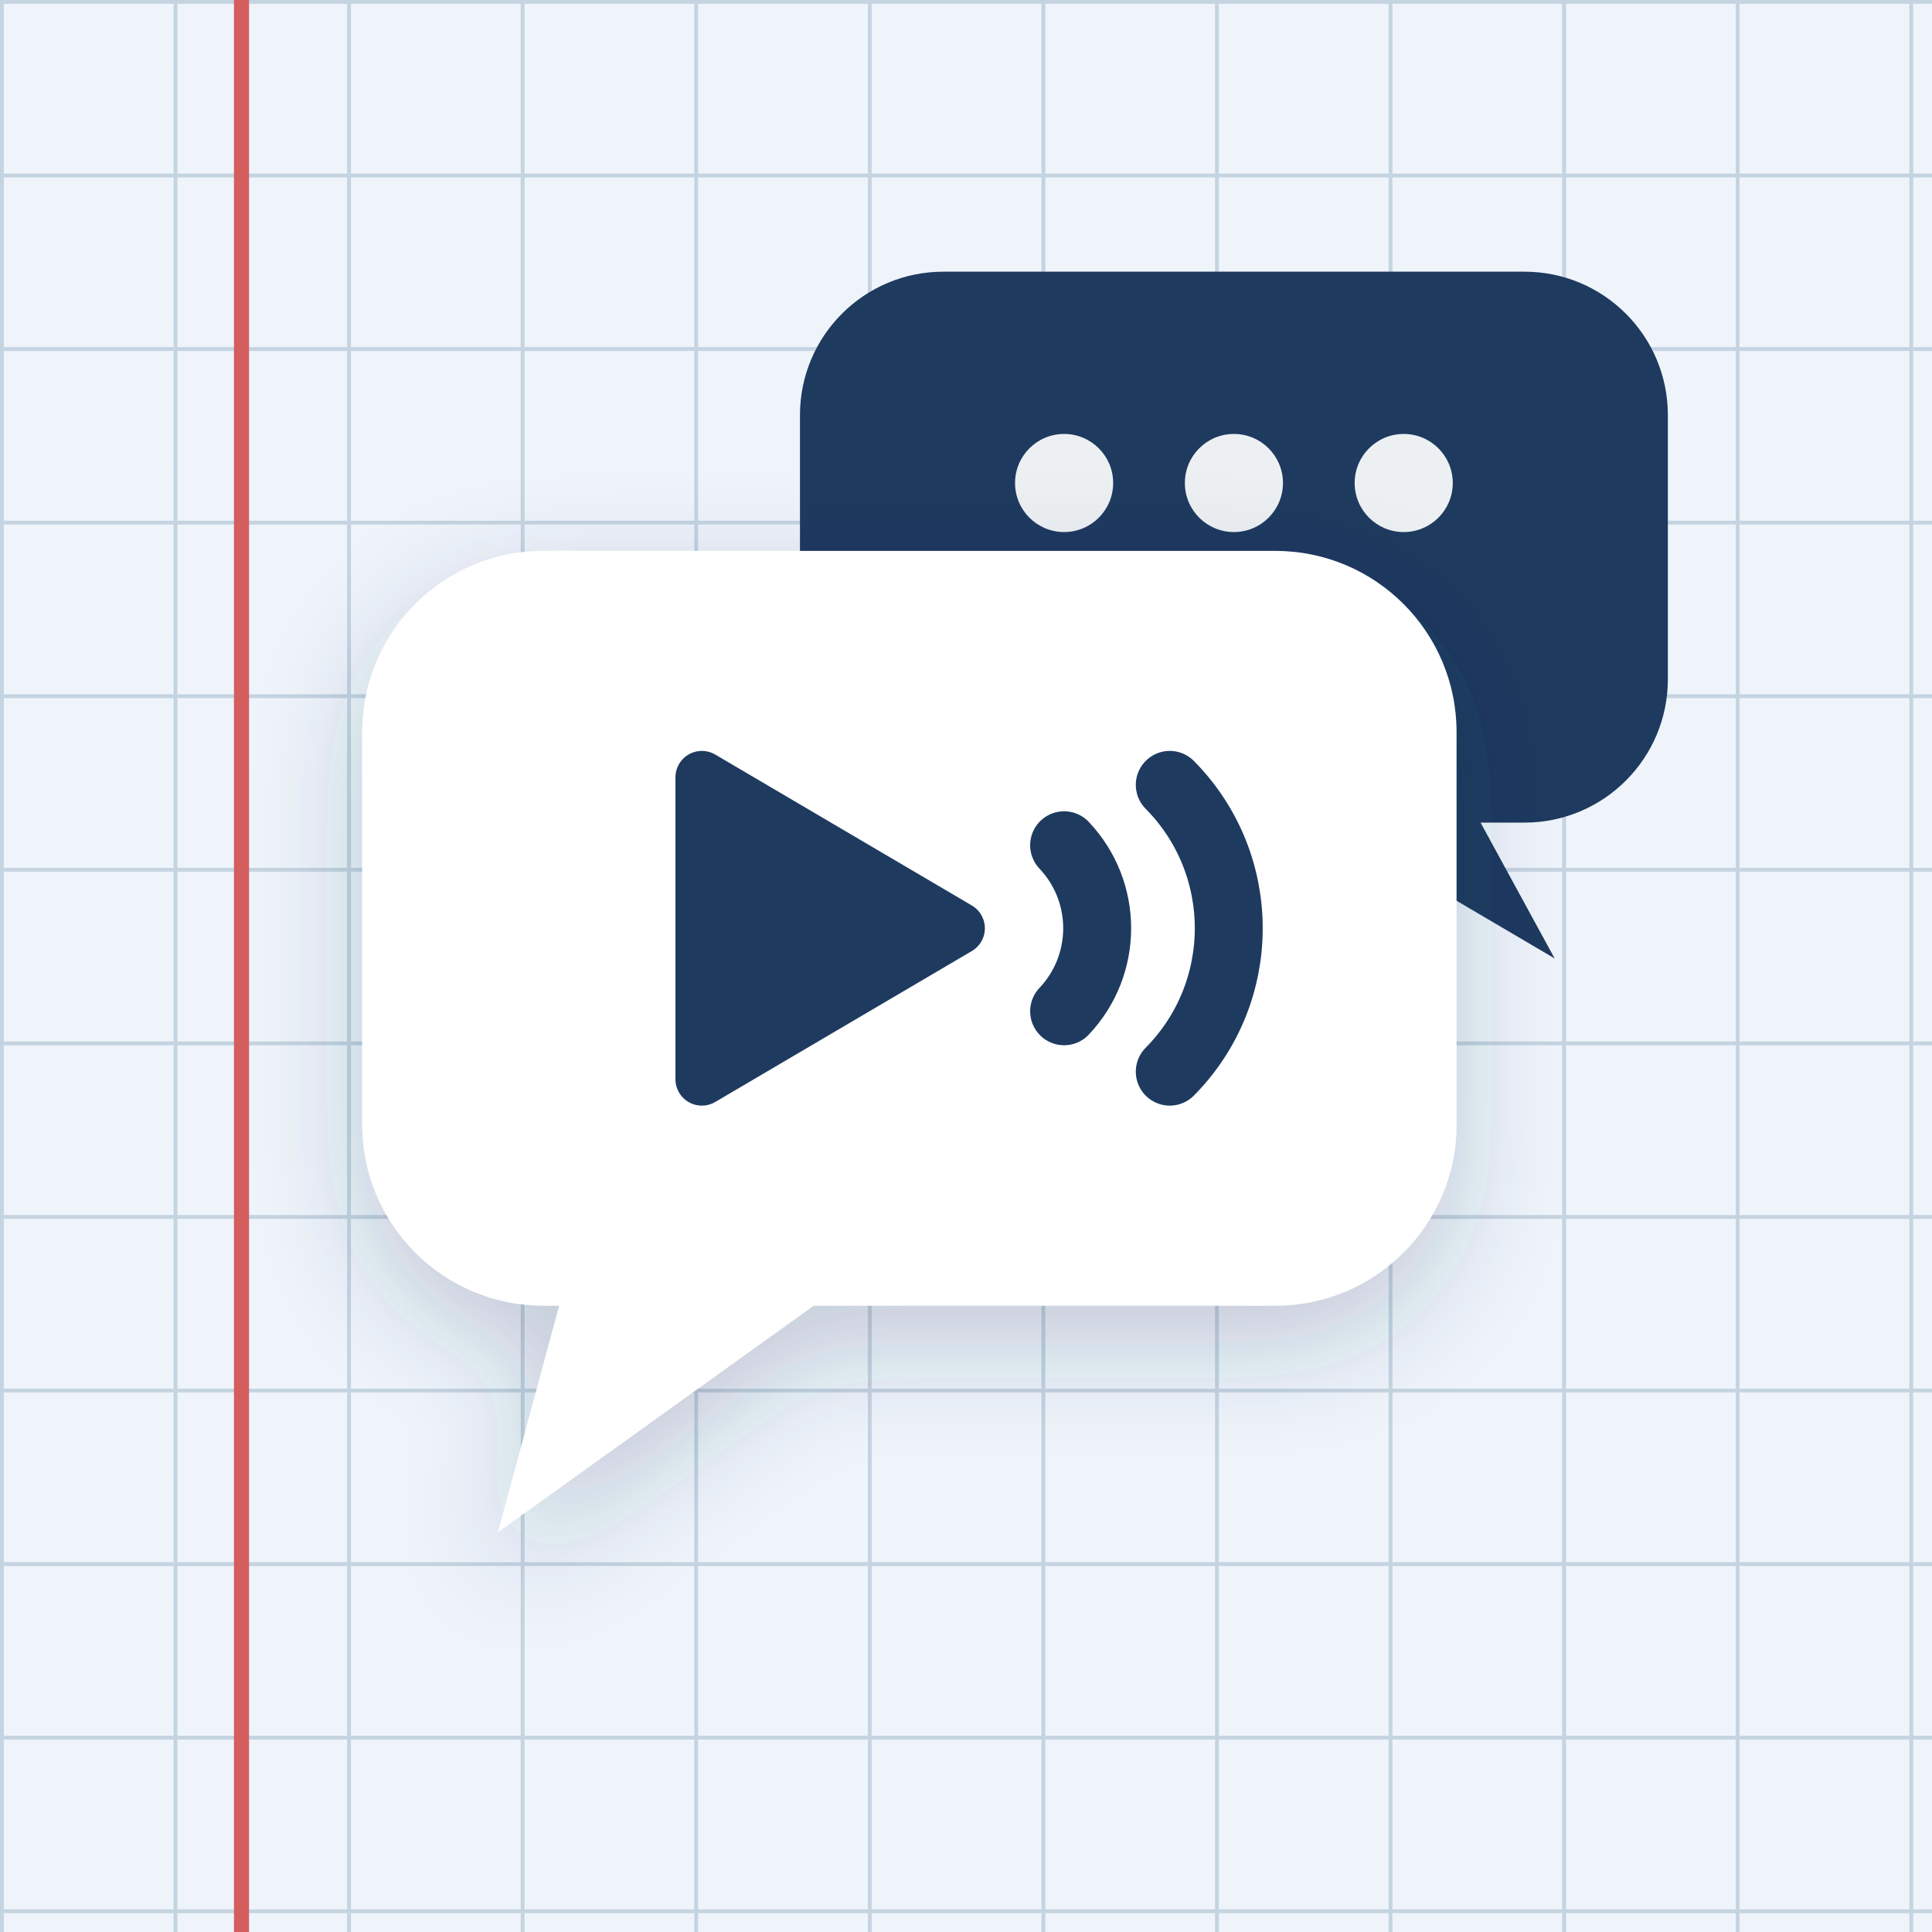
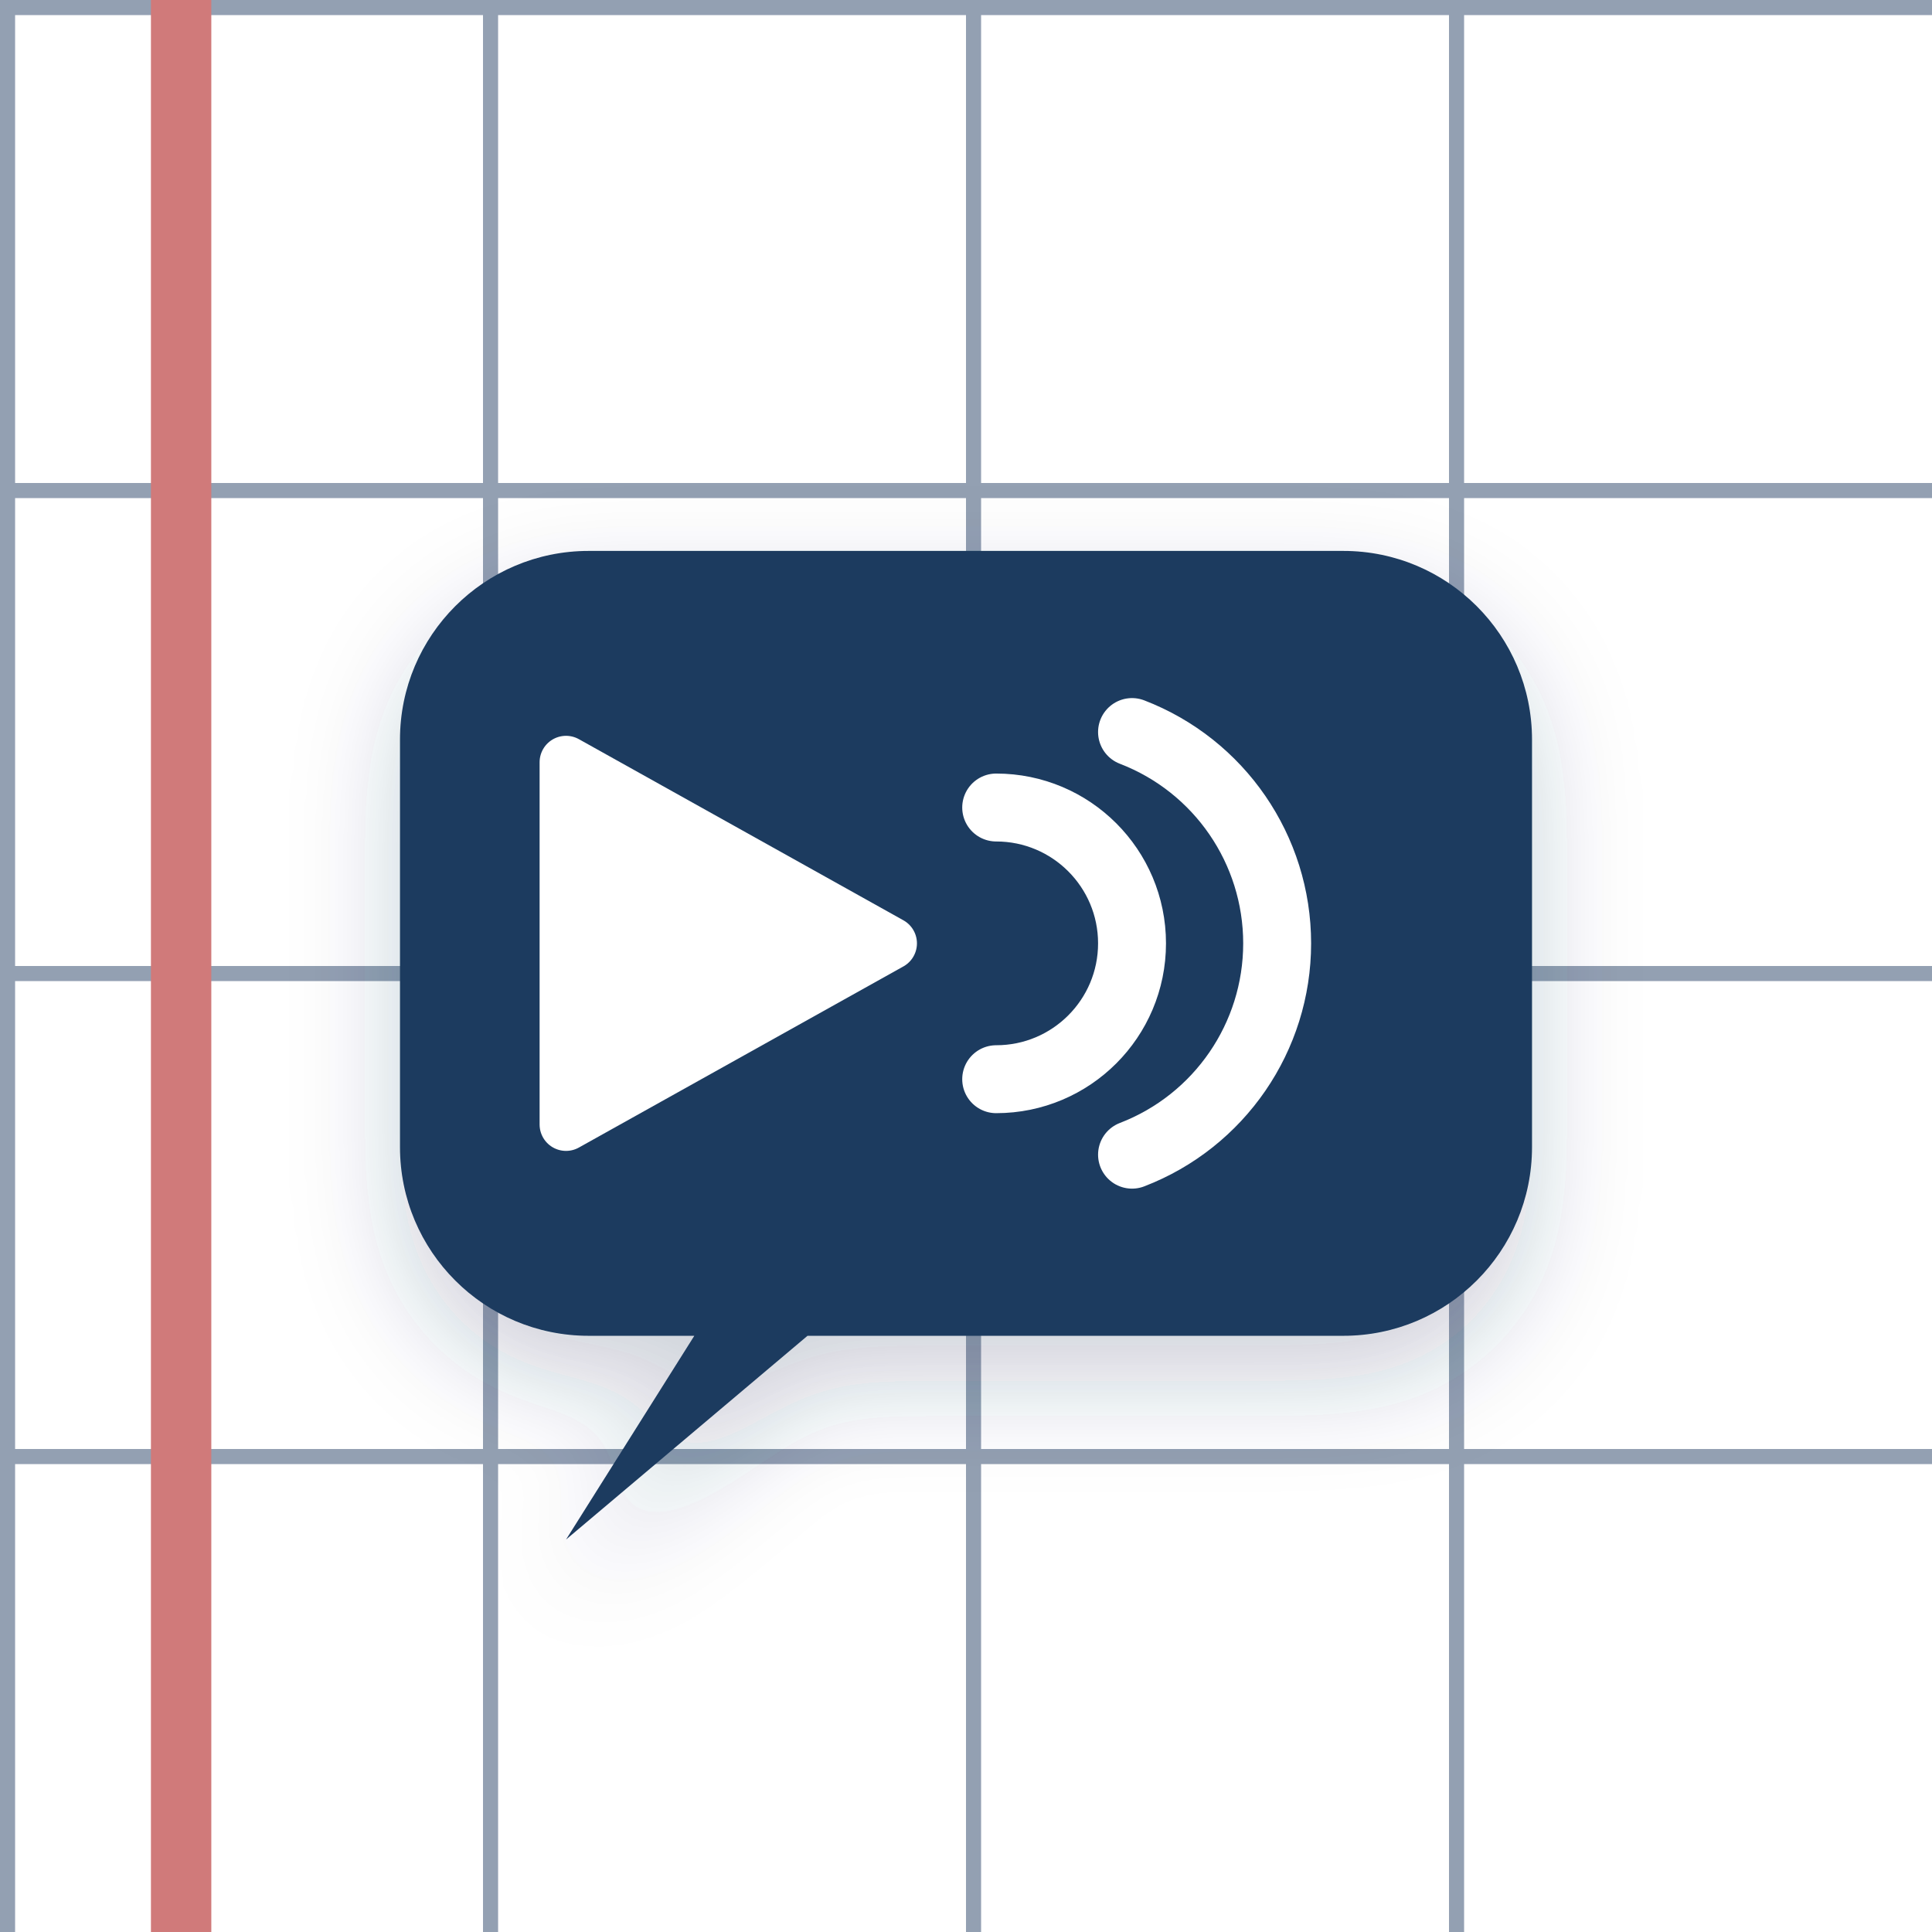
- <svg xmlns="http://www.w3.org/2000/svg" viewBox="0 0 512 512" role="img" aria-label="Sprachen Daily">
+ <svg xmlns="http://www.w3.org/2000/svg" viewBox="0 0 512 512" width="512" height="512" role="img" aria-label="Sprachen Daily">
  <defs>
-     <pattern id="grid" width="46" height="46" patternUnits="userSpaceOnUse">
-       <path d="M46 0H0V46" fill="none" stroke="rgba(147,174,196,0.45)" stroke-width="2" />
+     <pattern id="grid" width="128" height="128" patternUnits="userSpaceOnUse">
+       <path d="M128 0H0V128" fill="none" stroke="rgba(30,58,95,0.48)" stroke-width="8" />
    </pattern>
-     <filter id="soft" x="-20%" y="-20%" width="140%" height="140%">
-       <feDropShadow dx="0" dy="10" stdDeviation="14" flood-color="#1e3a5f" flood-opacity="0.22" />
+     <filter id="soft" x="-30%" y="-30%" width="160%" height="160%">
+       <feDropShadow dx="0" dy="12" stdDeviation="14" flood-color="#1e3a5f" flood-opacity="0.22" />
    </filter>
  </defs>
-   <rect width="512" height="512" fill="#eef4fa" />
+   <rect width="512" height="512" fill="#ffffff" />
  <rect width="512" height="512" fill="url(#grid)" />
-   <rect x="62" y="0" width="4" height="512" fill="#d45d5d" />
-   <g fill="#1e3a5f">
-     <rect x="212" y="72" width="230" height="146" rx="38" />
-     <path d="M388 210 L412 254 L344 214 Z" />
-   </g>
-   <g fill="#ffffff" fill-opacity="0.92">
-     <circle cx="282" cy="128" r="13" />
-     <circle cx="327" cy="128" r="13" />
-     <circle cx="372" cy="128" r="13" />
-   </g>
-   <g filter="url(#soft)">
-     <rect x="96" y="146" width="290" height="200" rx="48" fill="#ffffff" />
-     <path d="M152 332 L132 406 L224 340 Z" fill="#ffffff" />
-   </g>
-   <path d="M186 206 L186 286 L254 246 Z" fill="#1e3a5f" stroke="#1e3a5f" stroke-width="14" stroke-linejoin="round" />
-   <g fill="none" stroke="#1e3a5f" stroke-width="18" stroke-linecap="round">
-     <path d="M282 224 A 32 32 0 0 1 282 268" />
-     <path d="M310 208 A 54 54 0 0 1 310 284" />
+   <rect x="40" y="0" width="16" height="512" fill="#d07a7a" />
+   <path filter="url(#soft)" fill="#1e3a5f" d="M156 146 H356 A50 50 0 0 1 406 196 V304 A50 50 0 0 1 356 354        H214 L150 408 L184 354 H156 A50 50 0 0 1 106 304 V196 A50 50 0 0 1 156 146 Z" />
+   <path d="M150 202 L150 298 L236 250 Z" fill="#ffffff" stroke="#ffffff" stroke-width="14" stroke-linejoin="round" />
+   <g fill="none" stroke="#ffffff" stroke-width="18" stroke-linecap="round">
+     <path d="M264 214 A 36 36 0 0 1 264 286" />
+     <path d="M300 194 A 60 60 0 0 1 300 306" />
  </g>
</svg>
